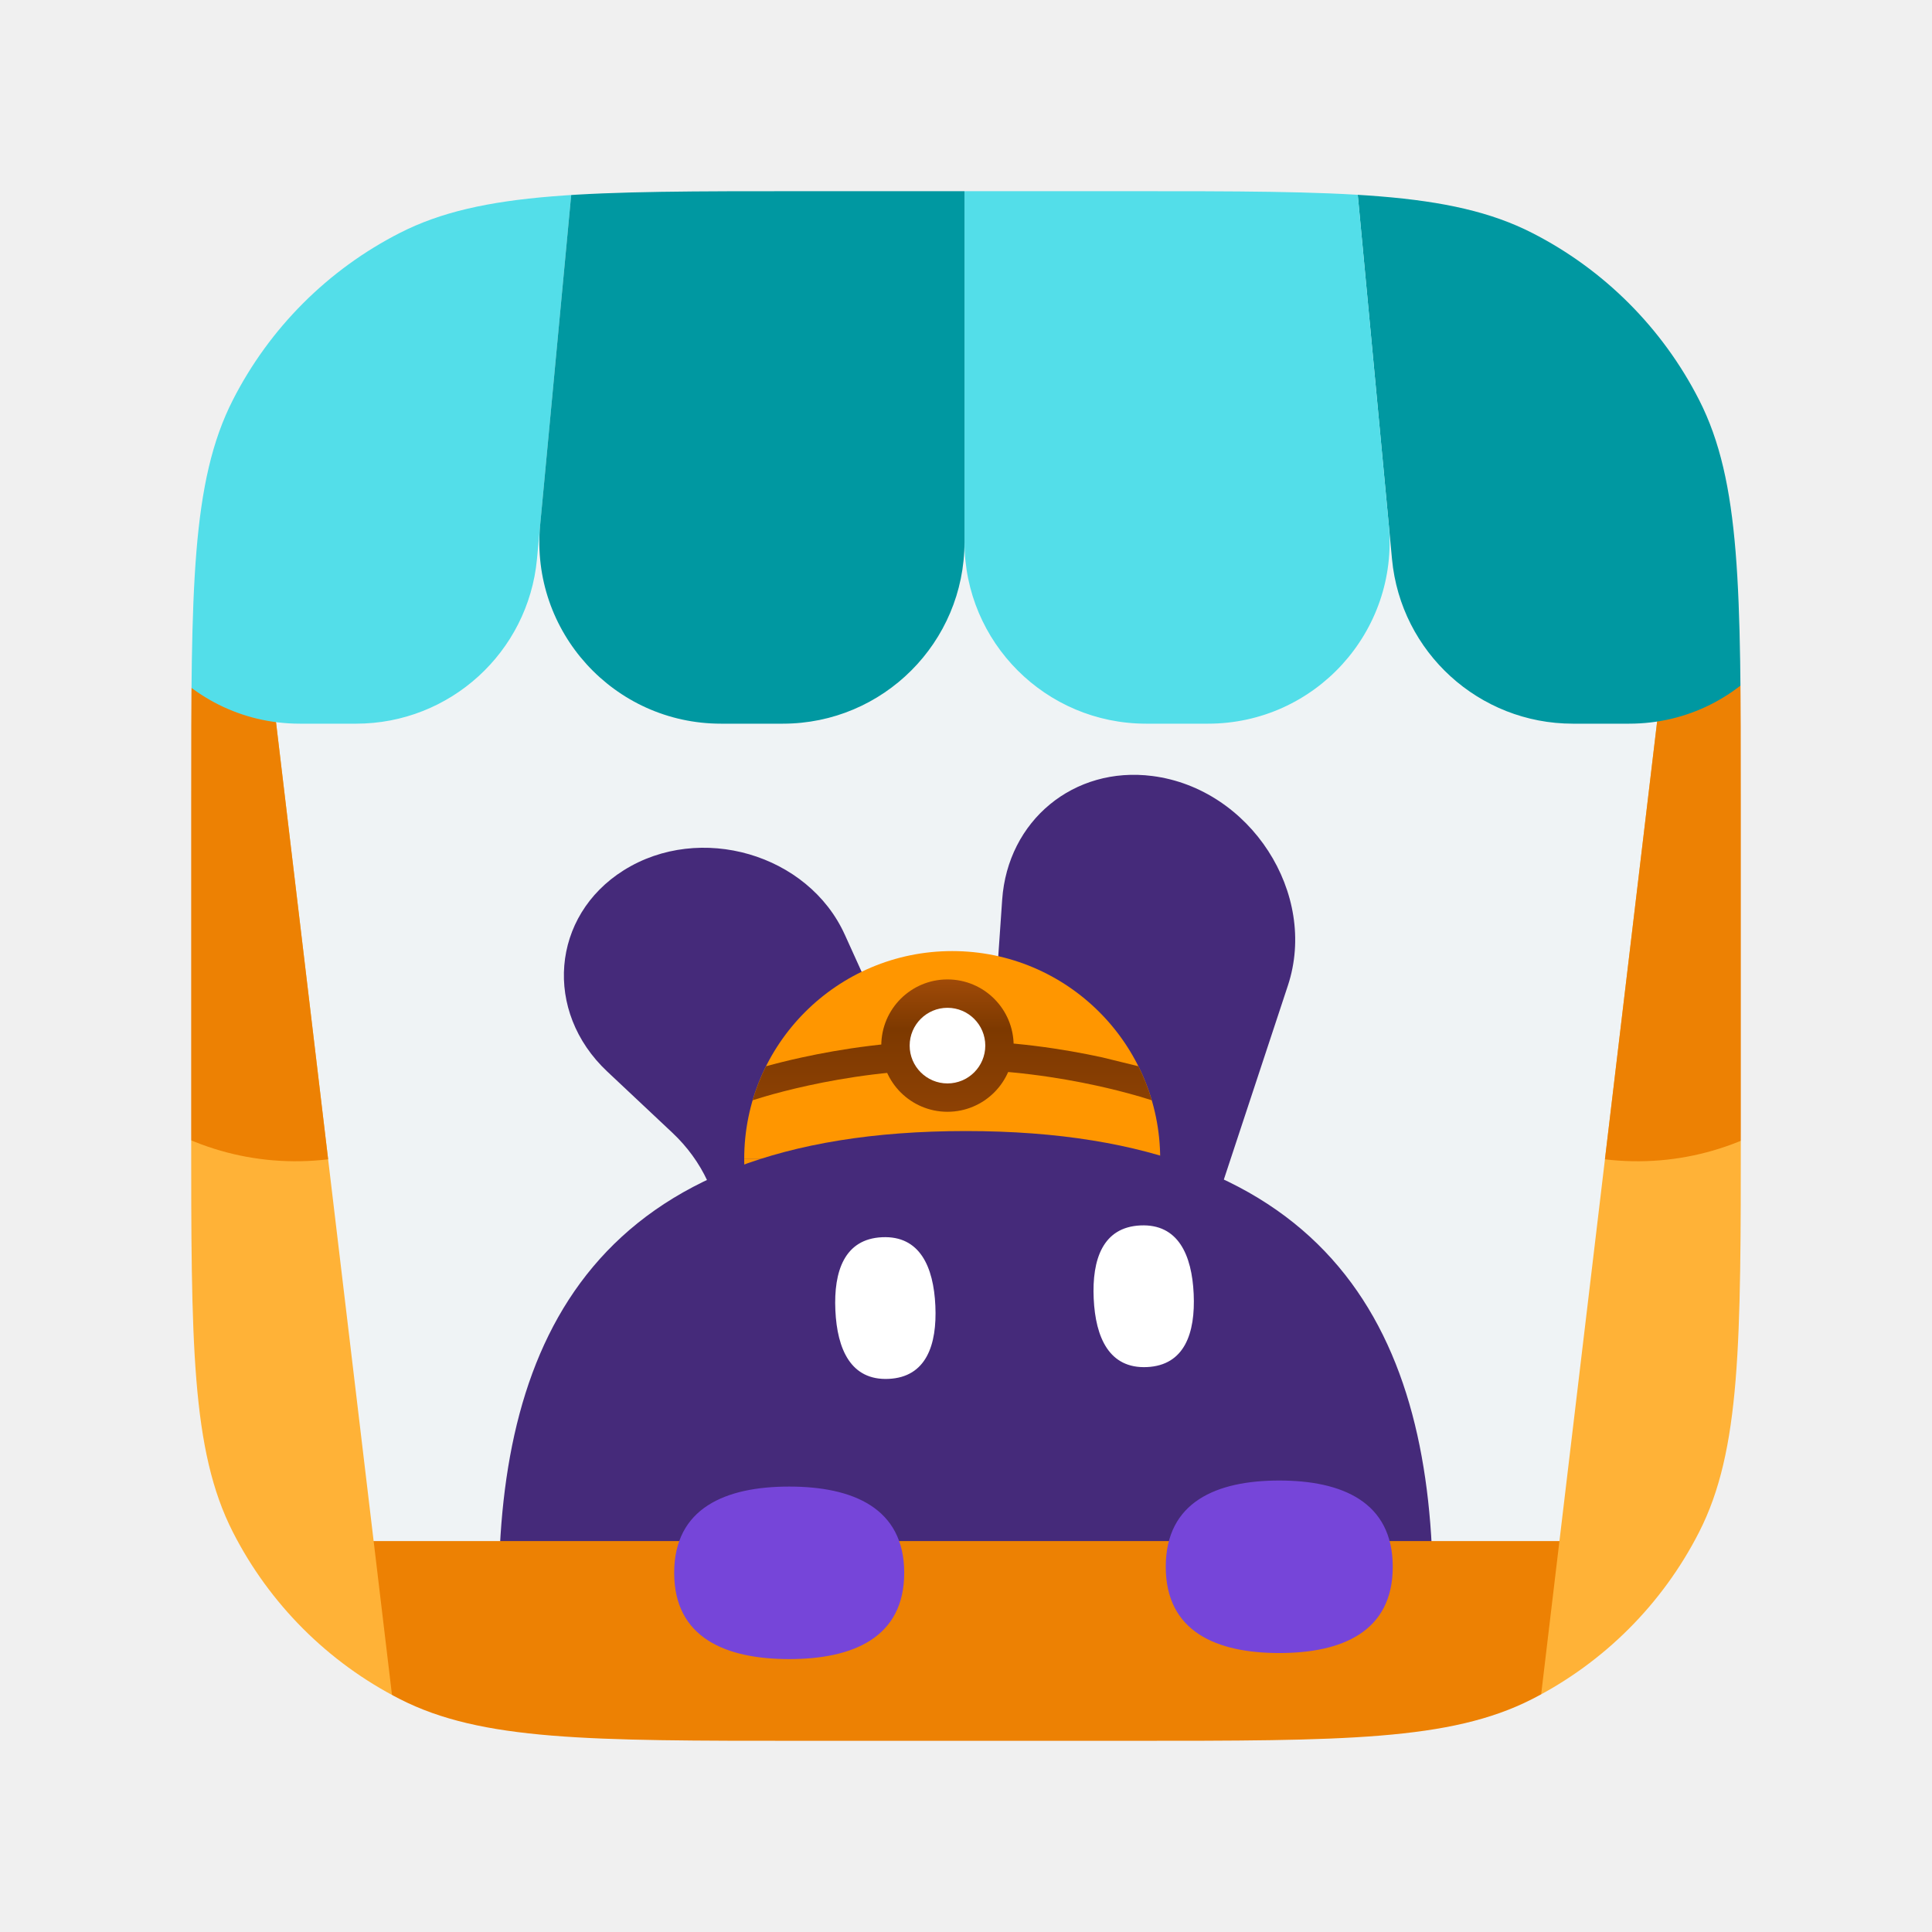
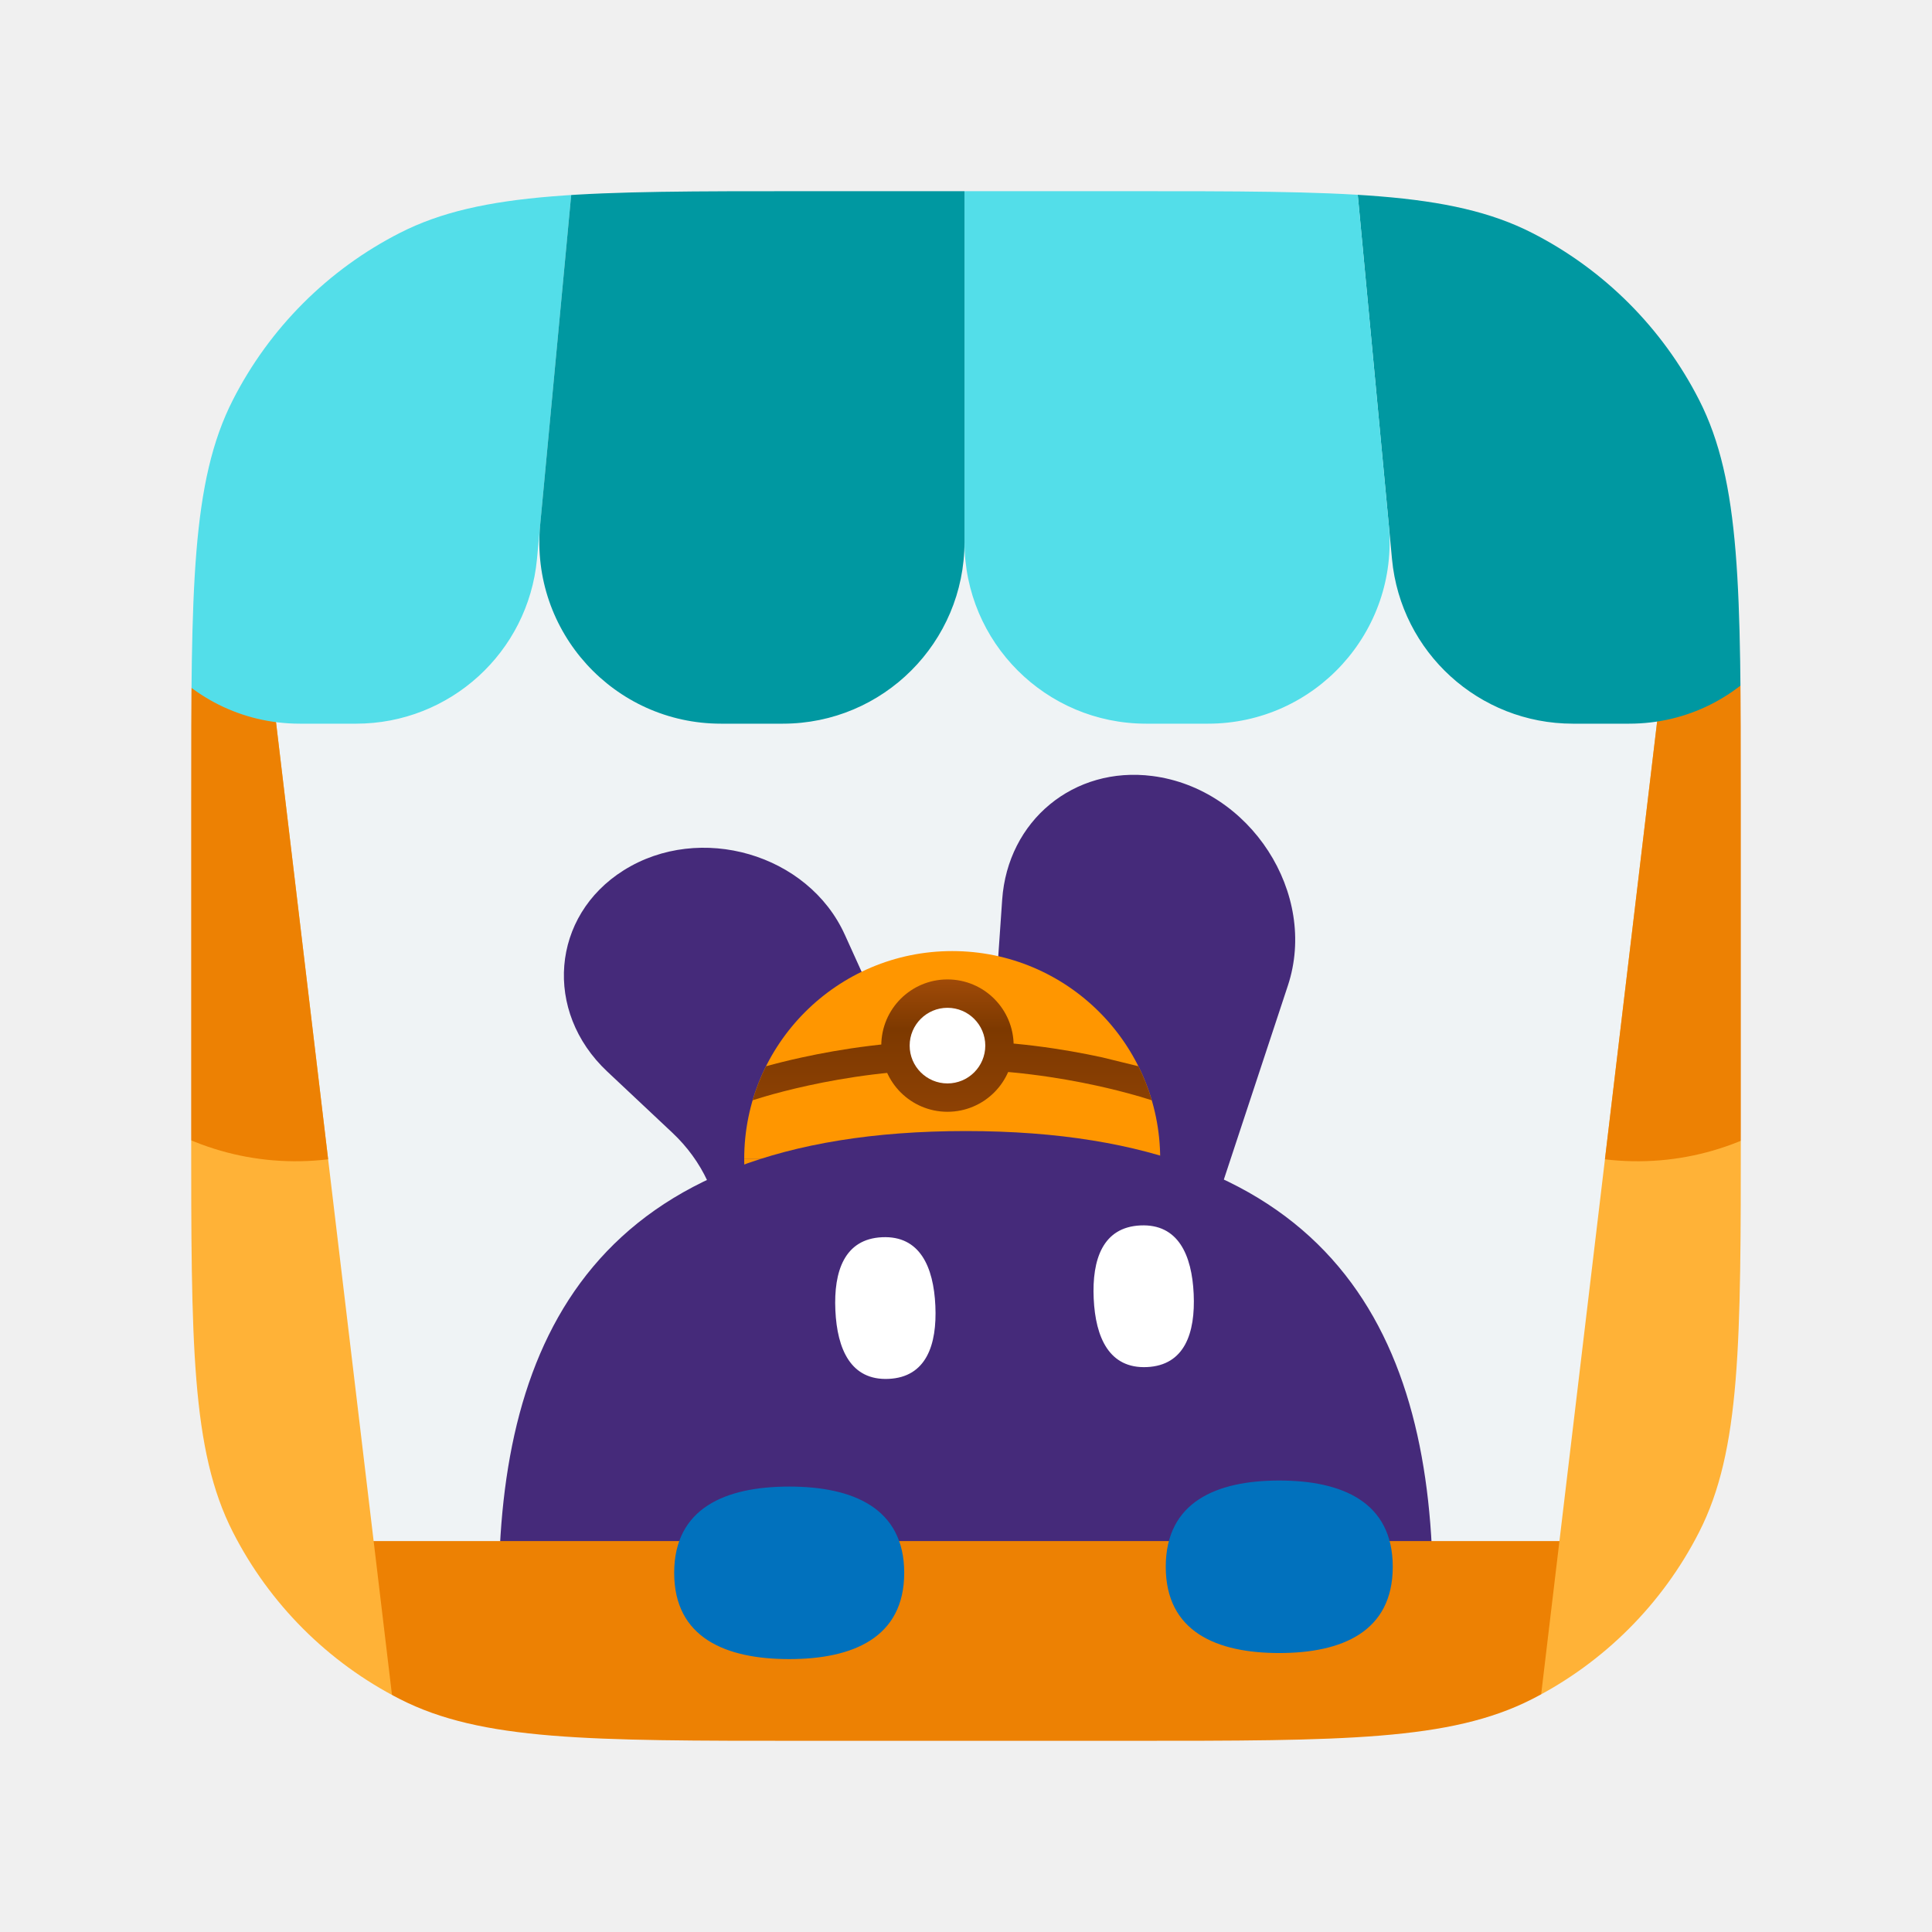
<svg xmlns="http://www.w3.org/2000/svg" xmlns:xlink="http://www.w3.org/1999/xlink" width="192" height="192" fill="none">
  <mask id="A" mask-type="alpha" maskUnits="userSpaceOnUse" x="19" y="19" width="154" height="154">
    <use xlink:href="#C" fill="#eff3f5" />
  </mask>
  <g mask="url(#A)">
    <use xlink:href="#C" fill="#eff3f5" />
    <path d="M127.99 97.94c3.017-9.139-3.731-19.569-13.471-20.821-7.799-1.002-14.378 4.42-14.924 12.3l-2.811 40.601c-.41 5.923 4.462 11.366 10.311 11.52 3.898.103 7.235-2.226 8.445-5.892l12.45-37.708zm-44.039-5.061c-3.63-8.012-14.389-11.144-21.962-6.393-7.213 4.525-7.997 14.029-1.649 19.995l6.477 6.087c1.486 1.397 2.672 3.03 3.496 4.811l5.421 11.731c2.662 5.762 10.399 8.017 15.891 4.632 3.624-2.234 5.221-6.36 3.99-10.312l-4.788-15.379-6.875-15.173z" fill="#452a7a" />
    <path d="M94.628 94.517c-11.416 0-20.67 9.254-20.67 20.67h41.341c0-11.416-9.254-20.67-20.67-20.67z" fill="#ff9600" />
    <path d="M94.628 135.856c-11.416 0-20.67-9.254-20.67-20.67h41.341c0 11.416-9.254 20.67-20.67 20.67z" fill="#ff9600" />
    <path d="M113.132 105.962l-3.583-.879c-3.809-.831-9.082-1.665-14.921-1.665s-11.112.834-14.921 1.665c-1.405.307-2.614.613-3.582.879-.538 1.077-.984 2.208-1.33 3.381.008-.002.016-.005.024-.008a44.48 44.48 0 0 1 1.165-.357c1.018-.298 2.499-.697 4.333-1.097 3.672-.801 8.734-1.599 14.311-1.599s10.639.798 14.311 1.599a64.47 64.47 0 0 1 4.333 1.097l1.165.357c.008.003.016.006.024.008-.345-1.173-.792-2.304-1.329-3.381z" fill="url(#B)" />
    <path d="M100.735 103.911a6.58 6.58 0 0 1-6.577 6.577 6.58 6.58 0 0 1-6.577-6.577 6.58 6.58 0 0 1 6.577-6.577 6.58 6.58 0 0 1 6.577 6.577z" fill="url(#B)" />
    <path d="M97.917 103.912a3.76 3.76 0 0 1-3.758 3.758 3.76 3.76 0 0 1-3.758-3.758 3.76 3.76 0 0 1 3.758-3.758 3.76 3.76 0 0 1 3.758 3.758z" fill="#fff" />
    <path d="M142.406 158.41c0 25.409-9.545 46.007-46.422 46.007s-46.422-20.598-46.422-46.007 9.545-46.008 46.422-46.008 46.422 20.599 46.422 46.008z" fill="#452a7a" />
    <path d="M88.308 137.032c-3.742.171-5.112-2.925-5.29-6.812s.905-7.095 4.647-7.266 5.113 2.925 5.29 6.812-.905 7.095-4.647 7.266zm25.672-1.173c-3.742.171-5.112-2.924-5.29-6.812s.905-7.094 4.647-7.265 5.113 2.924 5.29 6.812-.905 7.094-4.647 7.265z" fill="#fff" />
    <path d="M-4.762 160.337a7.19 7.19 0 0 1 7.189-7.189h186.845a7.19 7.19 0 0 1 7.189 7.189v40.064a7.19 7.19 0 0 1-7.189 7.189H2.427a7.19 7.19 0 0 1-7.189-7.189v-40.064z" fill="#ed8103" />
-     <path d="M89.859 156.307c0 6.456-5.117 8.572-11.43 8.572S67 162.763 67 156.307s5.117-8.573 11.43-8.573 11.43 2.117 11.43 8.573zm48.551-.602c0 6.456-5.05 8.572-11.279 8.572s-11.279-2.116-11.279-8.572 5.049-8.572 11.279-8.572 11.279 2.116 11.279 8.572z" fill="#7645d9" />
+     <path d="M89.859 156.307c0 6.456-5.117 8.572-11.43 8.572S67 162.763 67 156.307s5.117-8.573 11.43-8.573 11.43 2.117 11.43 8.573zm48.551-.602c0 6.456-5.05 8.572-11.279 8.572s-11.279-2.116-11.279-8.572 5.049-8.572 11.279-8.572 11.279 2.116 11.279 8.572z" fill="#0171BD" />
    <path d="M-1.258 59.807l26.88-3.205 13.637 114.389-26.88 3.205L-1.258 59.807z" fill="#ffb237" />
    <path d="M-1.258 59.806l26.88-3.205 6.988 58.611c-14.845 1.77-28.315-8.83-30.085-23.675l-3.783-31.732z" fill="#ed8103" />
    <path d="M193.365 59.807l-26.88-3.205-13.637 114.389 26.88 3.205 13.637-114.389z" fill="#ffb237" />
    <path d="M193.365 59.806l-26.88-3.205-6.988 58.611c14.845 1.77 28.315-8.83 30.085-23.675l3.783-31.732z" fill="#ed8103" />
    <path d="M167.998 1.374A17.39 17.39 0 0 0 151.081-12c-10.245 0-18.269 8.814-17.31 19.014l4.565 48.547a18.05 18.05 0 0 0 17.968 16.357h5.598c11.651 0 20.249-10.876 17.56-22.212L167.998 1.374z" fill="#0098a1" />
    <path d="M23.701 1.374A17.39 17.39 0 0 1 40.618-12c10.245 0 18.269 8.814 17.31 19.014l-4.565 48.547a18.05 18.05 0 0 1-17.968 16.357h-5.598c-11.651 0-20.249-10.876-17.56-22.212L23.701 1.374zm109.821 2.983A18.05 18.05 0 0 0 115.554-12h-1.658A18.05 18.05 0 0 0 95.85 6.047v47.824a18.05 18.05 0 0 0 18.046 18.047h6.155c10.635 0 18.963-9.149 17.968-19.737l-4.497-47.824z" fill="#53dee9" />
    <path d="M58.178 4.357A18.05 18.05 0 0 1 76.146-12h1.657A18.05 18.05 0 0 1 95.85 6.047v47.824a18.05 18.05 0 0 1-18.047 18.047h-6.155c-10.634 0-18.963-9.149-17.968-19.737l4.497-47.824z" fill="#0098a1" />
  </g>
  <defs>
    <linearGradient id="B" x1="94.414" y1="97.46" x2="94.414" y2="110.389" gradientUnits="userSpaceOnUse">
      <stop stop-color="#9f4a08" />
      <stop offset=".37" stop-color="#7d3900" />
      <stop offset="1" stop-color="#8d4104" />
    </linearGradient>
    <path id="C" d="M19 79.8c0-21.282 0-31.923 4.142-40.052a38 38 0 0 1 16.607-16.607C47.877 19 58.518 19 79.8 19h32.4c21.282 0 31.923 0 40.052 4.142a38 38 0 0 1 16.606 16.607C173 47.877 173 58.518 173 79.8v32.4c0 21.282 0 31.923-4.142 40.052-3.643 7.15-9.456 12.963-16.606 16.606C144.123 173 133.482 173 112.2 173H79.8c-21.282 0-31.923 0-40.052-4.142a38 38 0 0 1-16.607-16.606C19 144.123 19 133.482 19 112.2V79.8z" />
  </defs>
</svg>
